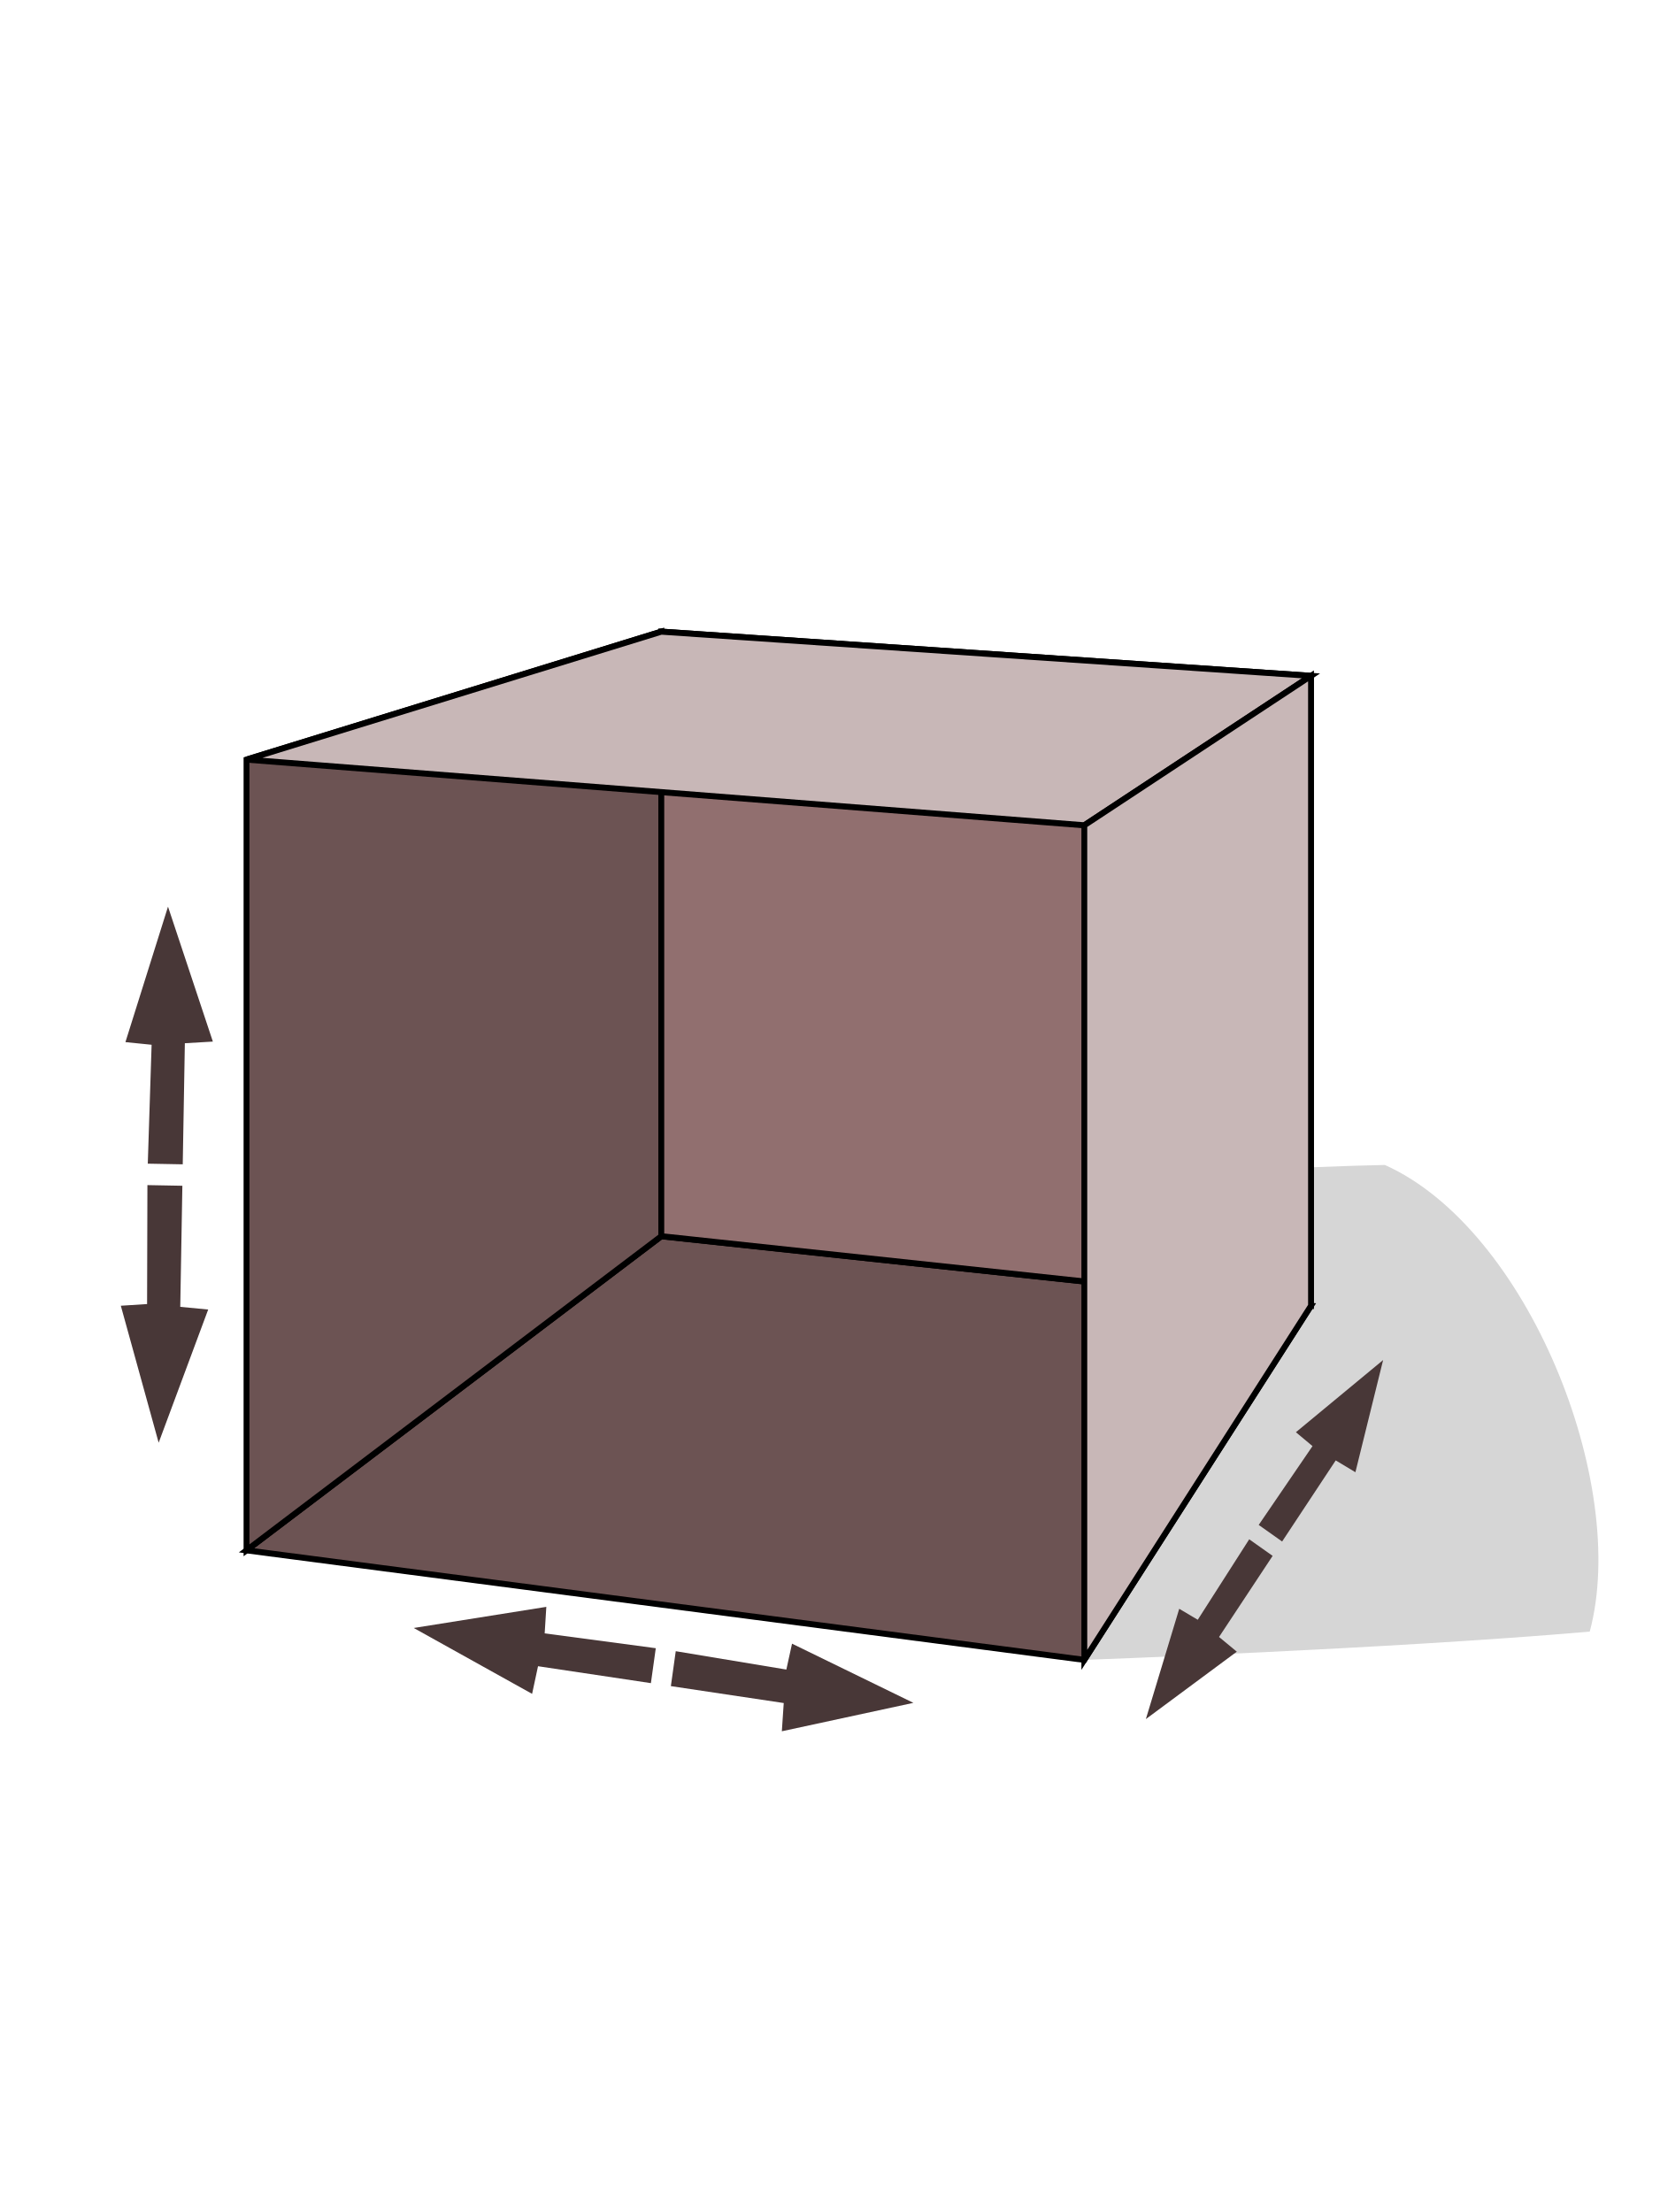
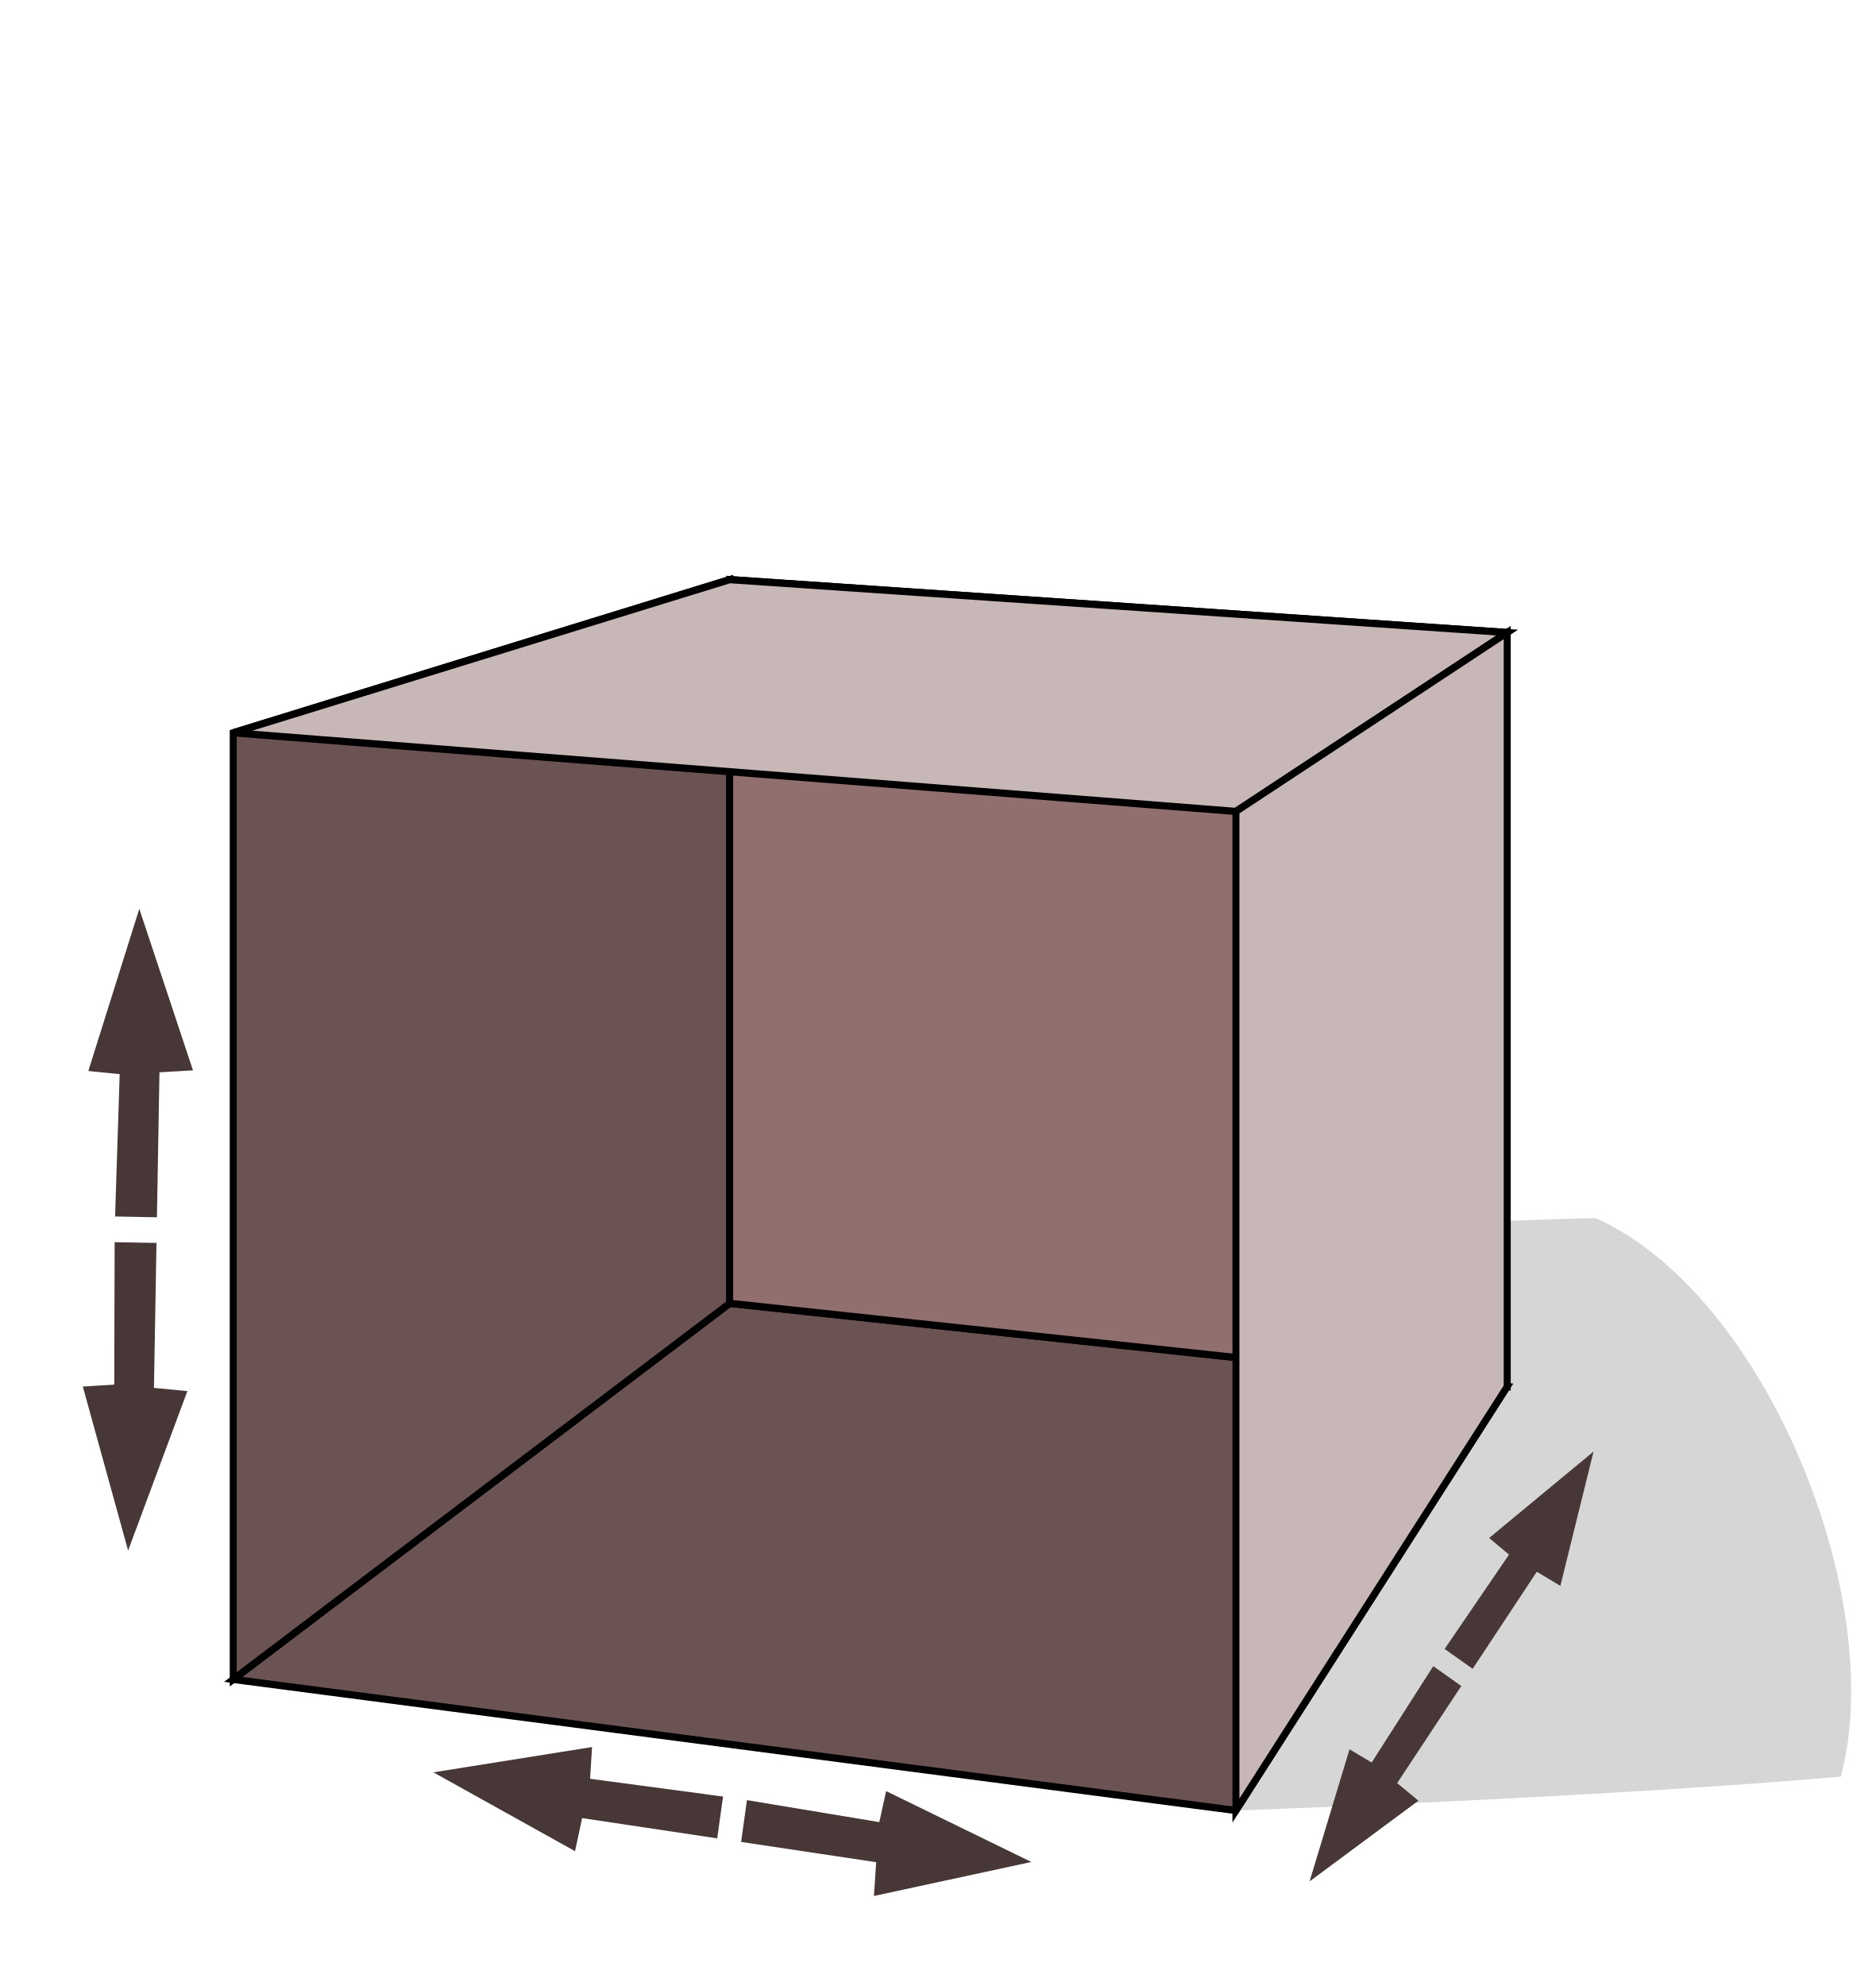
- <svg xmlns="http://www.w3.org/2000/svg" width="450" height="600" id="svg2" version="1.1">
+ <svg xmlns="http://www.w3.org/2000/svg" width="425" height="450" id="svg2" version="1.1">
  <defs id="defs4">
    </defs>
-   <g id="layer1" transform="translate(0,-452.3622)">
-     <g id="g2995" transform="matrix(3.161608,0,0,3.27307,-215.207,-2398.24)">
+   <g id="layer1" transform="translate(0,-602.3622)">
+     <g id="g2995" transform="matrix(3.161608,0,0,3.27307,-229.207,-2288.24)">
      <path id="path3879" d="m 161.091,1008.485 c 0,0 26.072,-0.893 43.359,-2.344 3.415,-12.273 -5.361,-33.398 -17.578,-38.672 -13.299,0.27 -47.335,2.261 -62.5,4.687 37.605,-40.779 34.917,5.479 36.719,36.328 z" style="opacity:0.163;fill:#000000;fill-opacity:1;stroke:none" />
      <path d="m 89.216,999.406 71.875,9.079 19.446,-29.348 -55.735,-5.763 z" style="fill:#6c5353;fill-rule:evenodd;stroke:#000000;stroke-width:0.5;stroke-linejoin:miter;stroke-miterlimit:4;stroke-opacity:1;stroke-dasharray:none;stroke-dashoffset:0" id="path3845" />
      <path d="m 89.216,933.876 0,65.53 35.586,-26.032 0,-50.102 z" style="fill:#6c5353;fill-rule:evenodd;stroke:#000000;stroke-width:0.5;stroke-linejoin:miter;stroke-miterlimit:4;stroke-opacity:1;stroke-dasharray:none;stroke-dashoffset:0" id="path3847" />
      <path d="m 124.802,923.272 55.735,3.665 0,52.2 -55.735,-5.763 z" style="fill:#916f6f;fill-rule:evenodd;stroke:#000000;stroke-width:0.5;stroke-linejoin:miter;stroke-miterlimit:4;stroke-opacity:1;stroke-dasharray:none;stroke-dashoffset:0" id="path3849" />
      <path d="m 89.216,933.876 71.875,5.445 19.446,-12.383 -55.735,-3.665 z" style="fill:#c8b7b7;fill-rule:evenodd;stroke:#000000;stroke-width:0.5;stroke-linejoin:miter;stroke-miterlimit:4;stroke-opacity:1;stroke-dasharray:none;stroke-dashoffset:0" id="path3851" />
      <path d="m 161.091,939.32 0,69.165 19.446,-29.348 0,-52.2 z" style="fill:#c8b7b7;fill-rule:evenodd;stroke:#000000;stroke-width:0.5;stroke-linejoin:miter;stroke-miterlimit:4;stroke-opacity:1;stroke-dasharray:none;stroke-dashoffset:0" id="path3853" />
      <path id="path3863" d="m 166.371,1013.391 2.862,-9.141 1.589,0.911 4.415,-6.67 2.009,1.374 -4.598,6.721 1.525,1.219 z" style="fill:#483737;fill-opacity:1;stroke:none" />
      <path style="fill:#483737;fill-opacity:1;stroke:none" d="m 186.724,983.637 -7.482,5.981 1.425,1.151 -4.616,6.532 2.009,1.374 4.598,-6.721 1.689,0.979 z" id="path3865" />
      <path style="fill:#483737;fill-opacity:1;stroke:none" d="m 103.562,1005.841 11.375,-1.751 -0.141,2.196 9.531,1.232 -0.419,2.894 -9.683,-1.402 -0.508,2.29 z" id="path3867" />
      <path id="path3869" d="m 146.427,1012.046 -10.411,-4.905 -0.487,2.146 -9.489,-1.522 -0.419,2.894 9.683,1.402 -0.162,2.34 z" style="fill:#483737;fill-opacity:1;stroke:none" />
      <path style="fill:#483737;fill-opacity:1;stroke:none" d="m 81.68,990.487 -3.246,-11.351 2.253,-0.139 0.028,-9.858 2.999,0.054 -0.181,10.035 2.396,0.222 z" id="path3875" />
      <path id="path3877" d="m 82.482,946.062 -3.653,11.227 2.246,0.22 -0.328,9.853 2.999,0.054 0.181,-10.035 2.403,-0.136 z" style="fill:#483737;fill-opacity:1;stroke:none" />
    </g>
  </g>
</svg>
